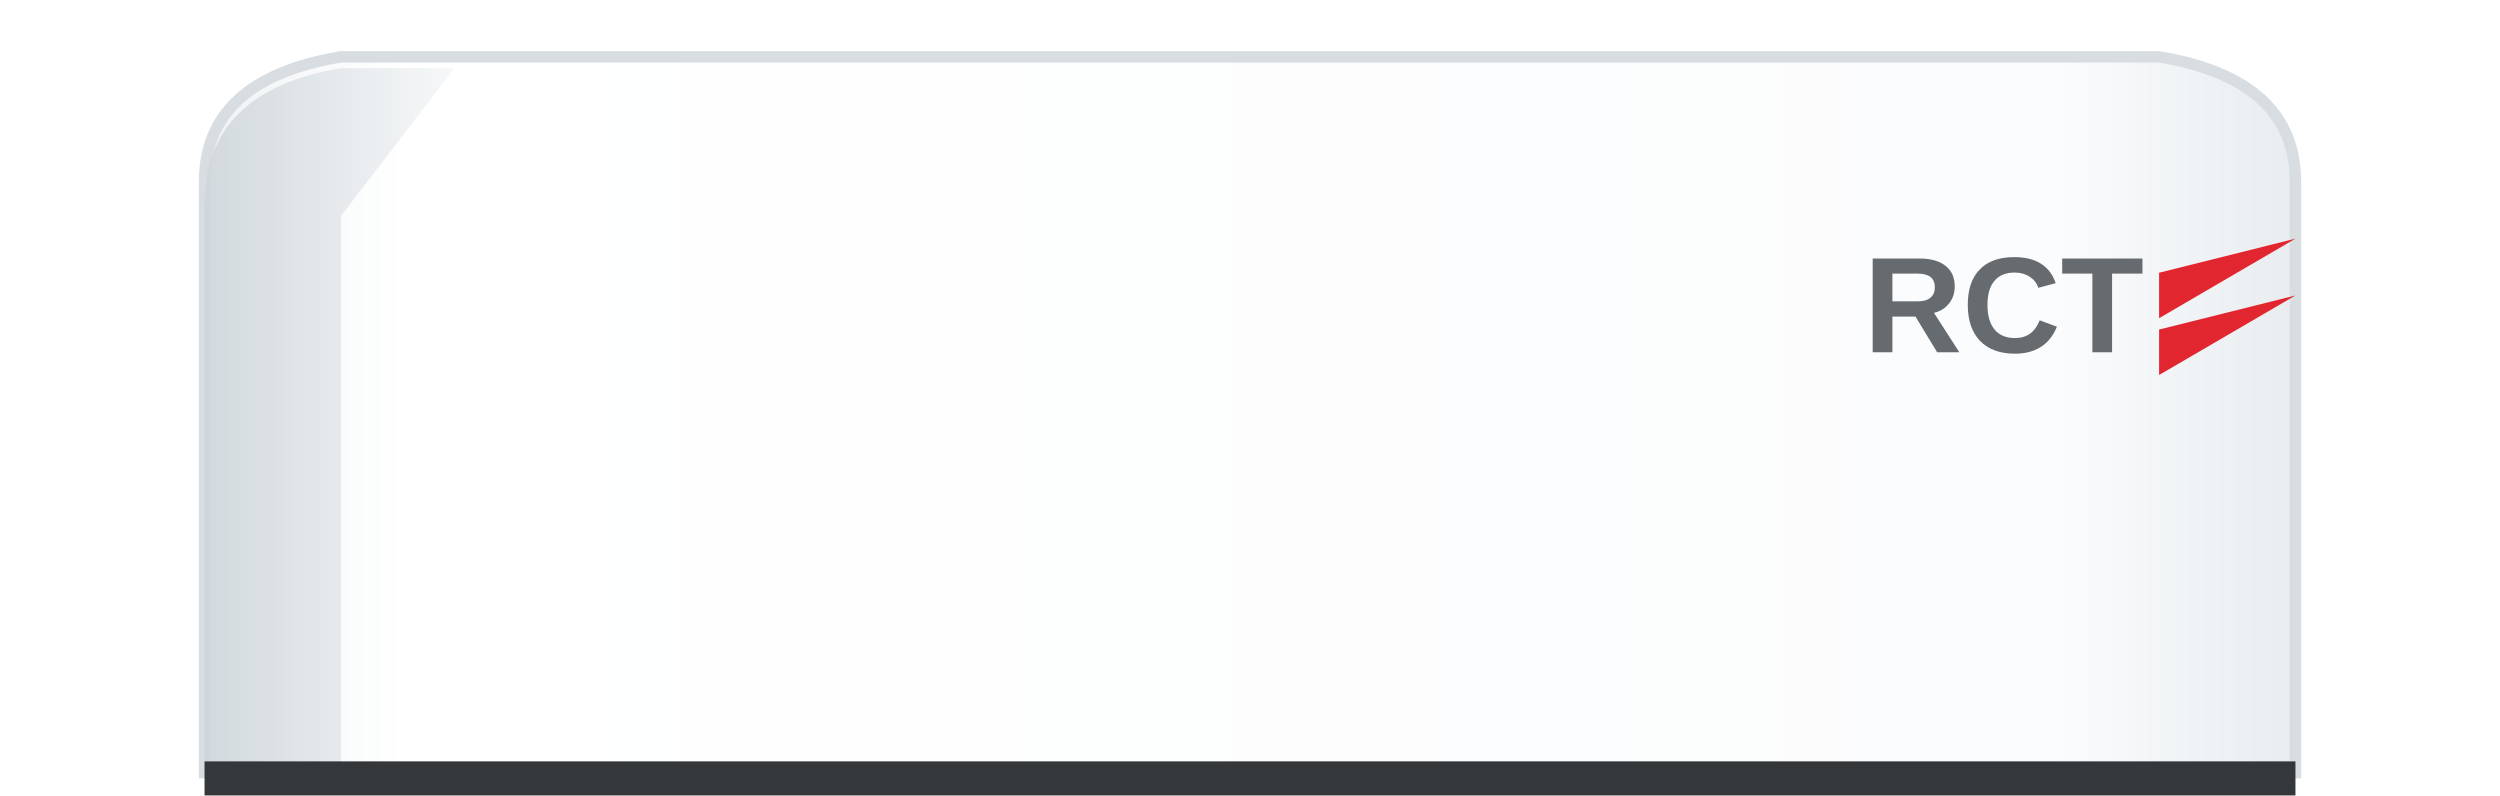
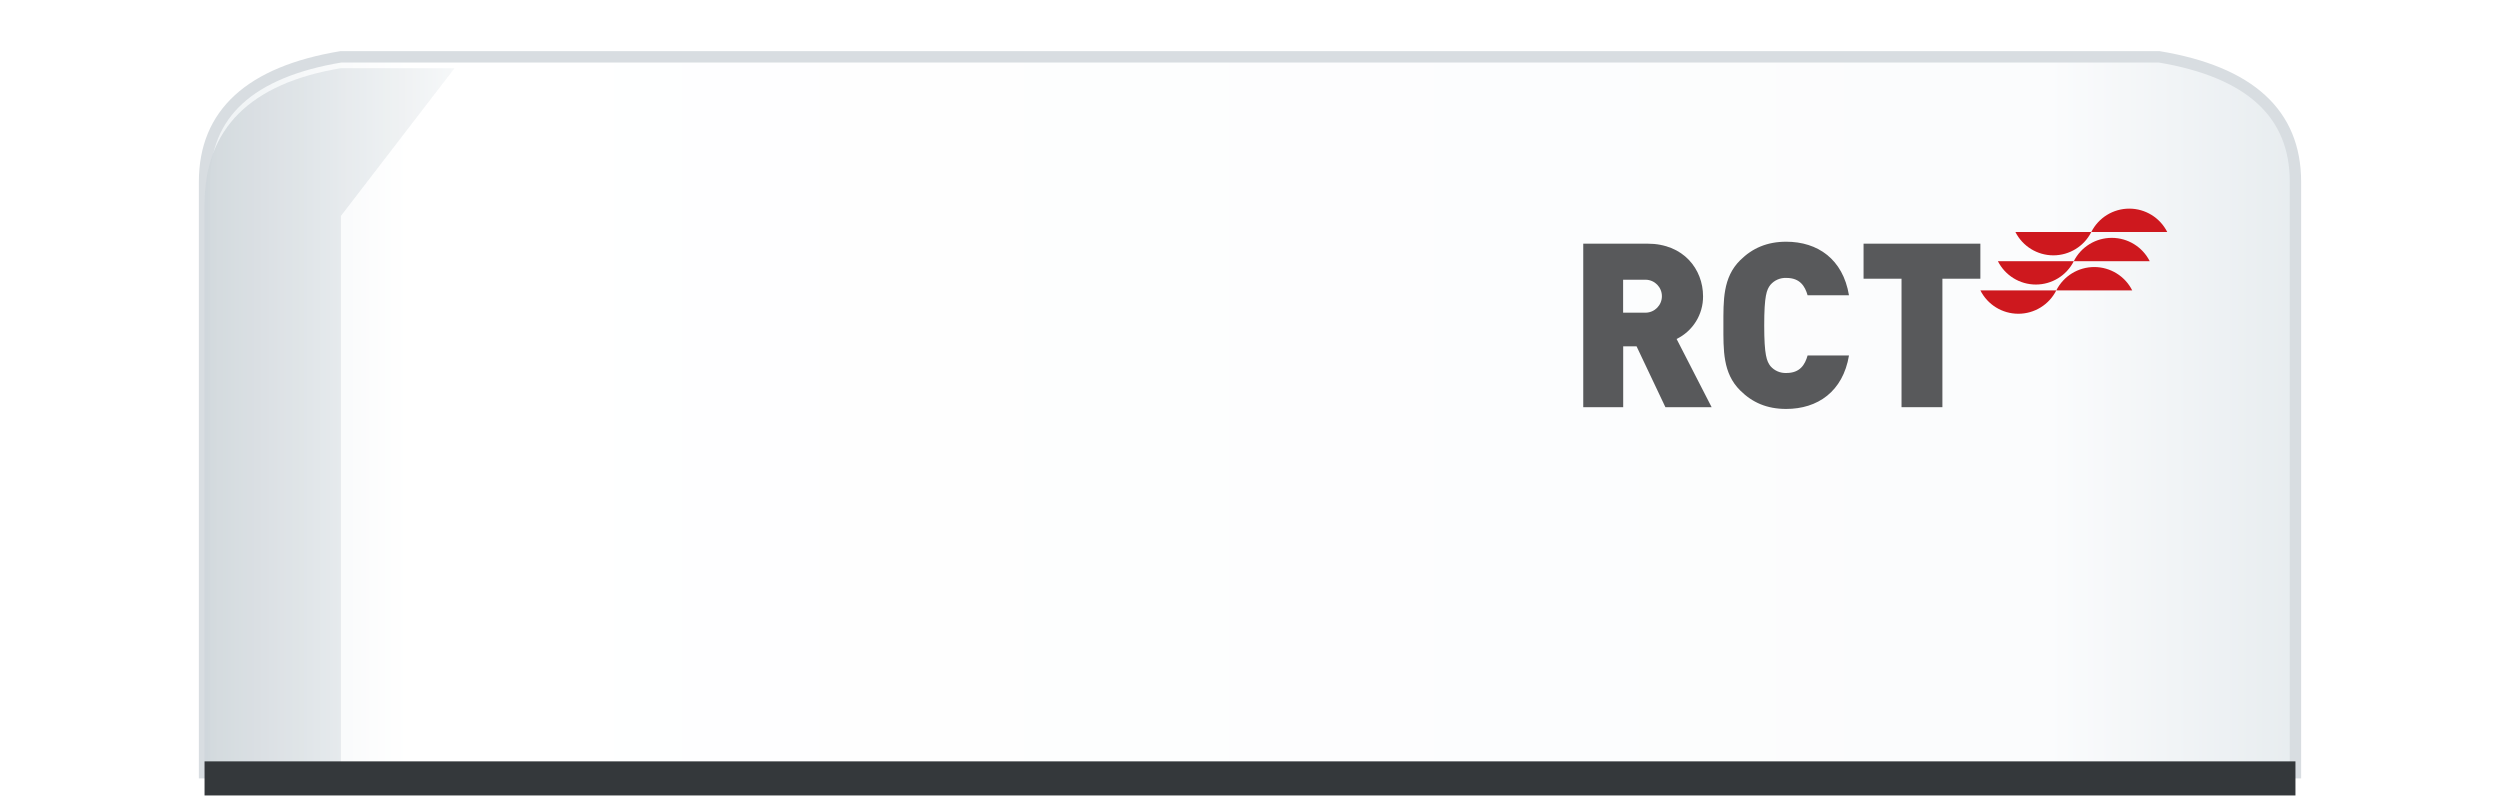
- <svg xmlns="http://www.w3.org/2000/svg" viewBox="0 0 220 70" width="220" height="70">
-   <defs>
-     <linearGradient id="face" x1="0" y1="0" x2="1" y2="0">
-       <stop offset="0%" stop-color="#eef2f4" />
-       <stop offset="10%" stop-color="#ffffff" />
-       <stop offset="88%" stop-color="#fbfcfd" />
-       <stop offset="100%" stop-color="#e7ecef" />
+ <svg xmlns="http://www.w3.org/2000/svg" viewBox="0 0 220 70" width="220" height="70" version="1.1" id="svg9" xml:space="preserve">
+   <defs id="defs6">
+     <linearGradient id="face" x1="10.293" y1="7.651" x2="119.105" y2="7.651" gradientTransform="scale(1.700184,0.5881717)" gradientUnits="userSpaceOnUse">
+       <stop offset="0%" stop-color="#eef2f4" id="stop1" />
+       <stop offset="10%" stop-color="#ffffff" id="stop2" />
+       <stop offset="88%" stop-color="#fbfcfd" id="stop3" />
+       <stop offset="100%" stop-color="#e7ecef" id="stop4" />
    </linearGradient>
-     <linearGradient id="edgeL" x1="0" y1="0" x2="1" y2="0">
-       <stop offset="0%" stop-color="#cfd6db" />
-       <stop offset="100%" stop-color="#f5f7f8" />
+     <linearGradient id="edgeL" x1="30.217" y1="3.574" x2="67.15" y2="3.574" gradientTransform="scale(0.5956834,1.678744)" gradientUnits="userSpaceOnUse">
+       <stop offset="0%" stop-color="#cfd6db" id="stop5" />
+       <stop offset="100%" stop-color="#f5f7f8" id="stop6" />
    </linearGradient>
  </defs>
-   <g>
-     <path d="M18 16 Q18 7 30 5 H190 Q202 7 202 16 V68 H18 Z" fill="url(#face)" stroke="#d8dde1" stroke-width="1" />
-     <path d="M18 18 Q18 8 30 6 H40 L30 19 V68 H18 Z" fill="url(#edgeL)" opacity=".9" />
-     <line x1="18" y1="68.5" x2="202" y2="68.5" stroke="#34383b" stroke-width="3" />
-     <text x="164" y="31" font-family="Arial,Helvetica,sans-serif" font-size="12" font-weight="700" fill="#666b6f">RCT</text>
-     <path d="M190 24 l12 -3 l-12 7 z" fill="#e1262f" />
-     <path d="M190 29 l12 -3 l-12 7 z" fill="#e1262f" />
+   <path d="M 18,16 Q 18,7 30,5 h 160 q 12,2 12,11 V 68 H 18 Z" fill="url(#face)" stroke="#d8dde1" stroke-width="1" id="path6" style="fill:url(#face)" />
+   <path d="M 18,18 Q 18,8 30,6 H 40 L 30,19 V 68 H 18 Z" fill="url(#edgeL)" opacity="0.9" id="path7" style="fill:url(#edgeL)" />
+   <line x1="18" y1="68.5" x2="202" y2="68.5" stroke="#34383b" stroke-width="3" id="line7" />
+   <g id="layer1" transform="matrix(0.6852255,0,0,0.6852255,57.3783,-43.82625)">
+     <path d="m 175.091,93.752 a 5.461,5.461 0 0 0 9.75,0 z" fill="#ce181e" fill-rule="evenodd" id="path7-9" style="stroke-width:0.265" />
+     <path d="m 194.59,93.752 a 5.461,5.461 0 0 0 -9.75,0 z" fill="#ce181e" fill-rule="evenodd" id="path8-4" style="stroke-width:0.265" />
+     <path d="m 172.842,97.501 a 5.461,5.461 0 0 0 9.75,0 z" fill="#ce181e" fill-rule="evenodd" id="path9-8" style="stroke-width:0.265" />
+     <path d="m 192.341,97.501 a 5.464,5.464 0 0 0 -9.75,0 z" fill="#ce181e" fill-rule="evenodd" id="path10" style="stroke-width:0.265" />
+     <path d="m 170.593,101.253 a 5.461,5.461 0 0 0 9.75,0 z" fill="#ce181e" fill-rule="evenodd" id="path11" style="stroke-width:0.265" />
+     <path d="m 190.093,101.253 a 5.461,5.461 0 0 0 -9.75,0 z" fill="#ce181e" fill-rule="evenodd" id="path12" style="stroke-width:0.265" />
+     <path d="m 130.143,116.252 -3.704,-7.816 h -1.717 v 7.816 h -5.13 V 95.252 h 8.266 c 4.63,0 7.12,3.302 7.12,6.752 a 6.046,6.046 0 0 1 -3.397,5.487 l 4.498,8.76 z m -2.521,-16.37 h -2.91 v 4.233 h 2.91 a 2.117,2.117 0 0 0 0,-4.233 z" fill="#58595b" id="path13" style="stroke-width:0.265" />
+     <path d="m 145.653,116.477 c -2.477,0 -4.358,-0.828 -5.911,-2.381 -2.241,-2.223 -2.151,-5.183 -2.151,-8.358 0,-3.175 -0.09,-6.133 2.151,-8.356 1.553,-1.54 3.44,-2.381 5.911,-2.381 4.032,0 7.289,2.223 8.065,6.879 h -5.315 c -0.333,-1.169 -0.984,-2.228 -2.715,-2.228 a 2.54,2.54 0 0 0 -2.061,0.889 c -0.479,0.622 -0.794,1.363 -0.794,5.215 0,3.852 0.328,4.591 0.794,5.215 a 2.556,2.556 0 0 0 2.061,0.889 c 1.733,0 2.381,-1.058 2.717,-2.254 h 5.315 c -0.778,4.649 -4.035,6.871 -8.067,6.871 z" fill="#58595b" id="path14" style="stroke-width:0.265" />
+     <polygon points="211.13,45.38 211.13,28.37 154.43,28.37 154.43,45.38 172.86,45.38 172.86,107.74 192.7,107.74 192.7,45.38 " fill="#58595b" id="polygon14" transform="matrix(0.2645833,0,0,0.2645833,114.7313,87.74586)" />
  </g>
</svg>
